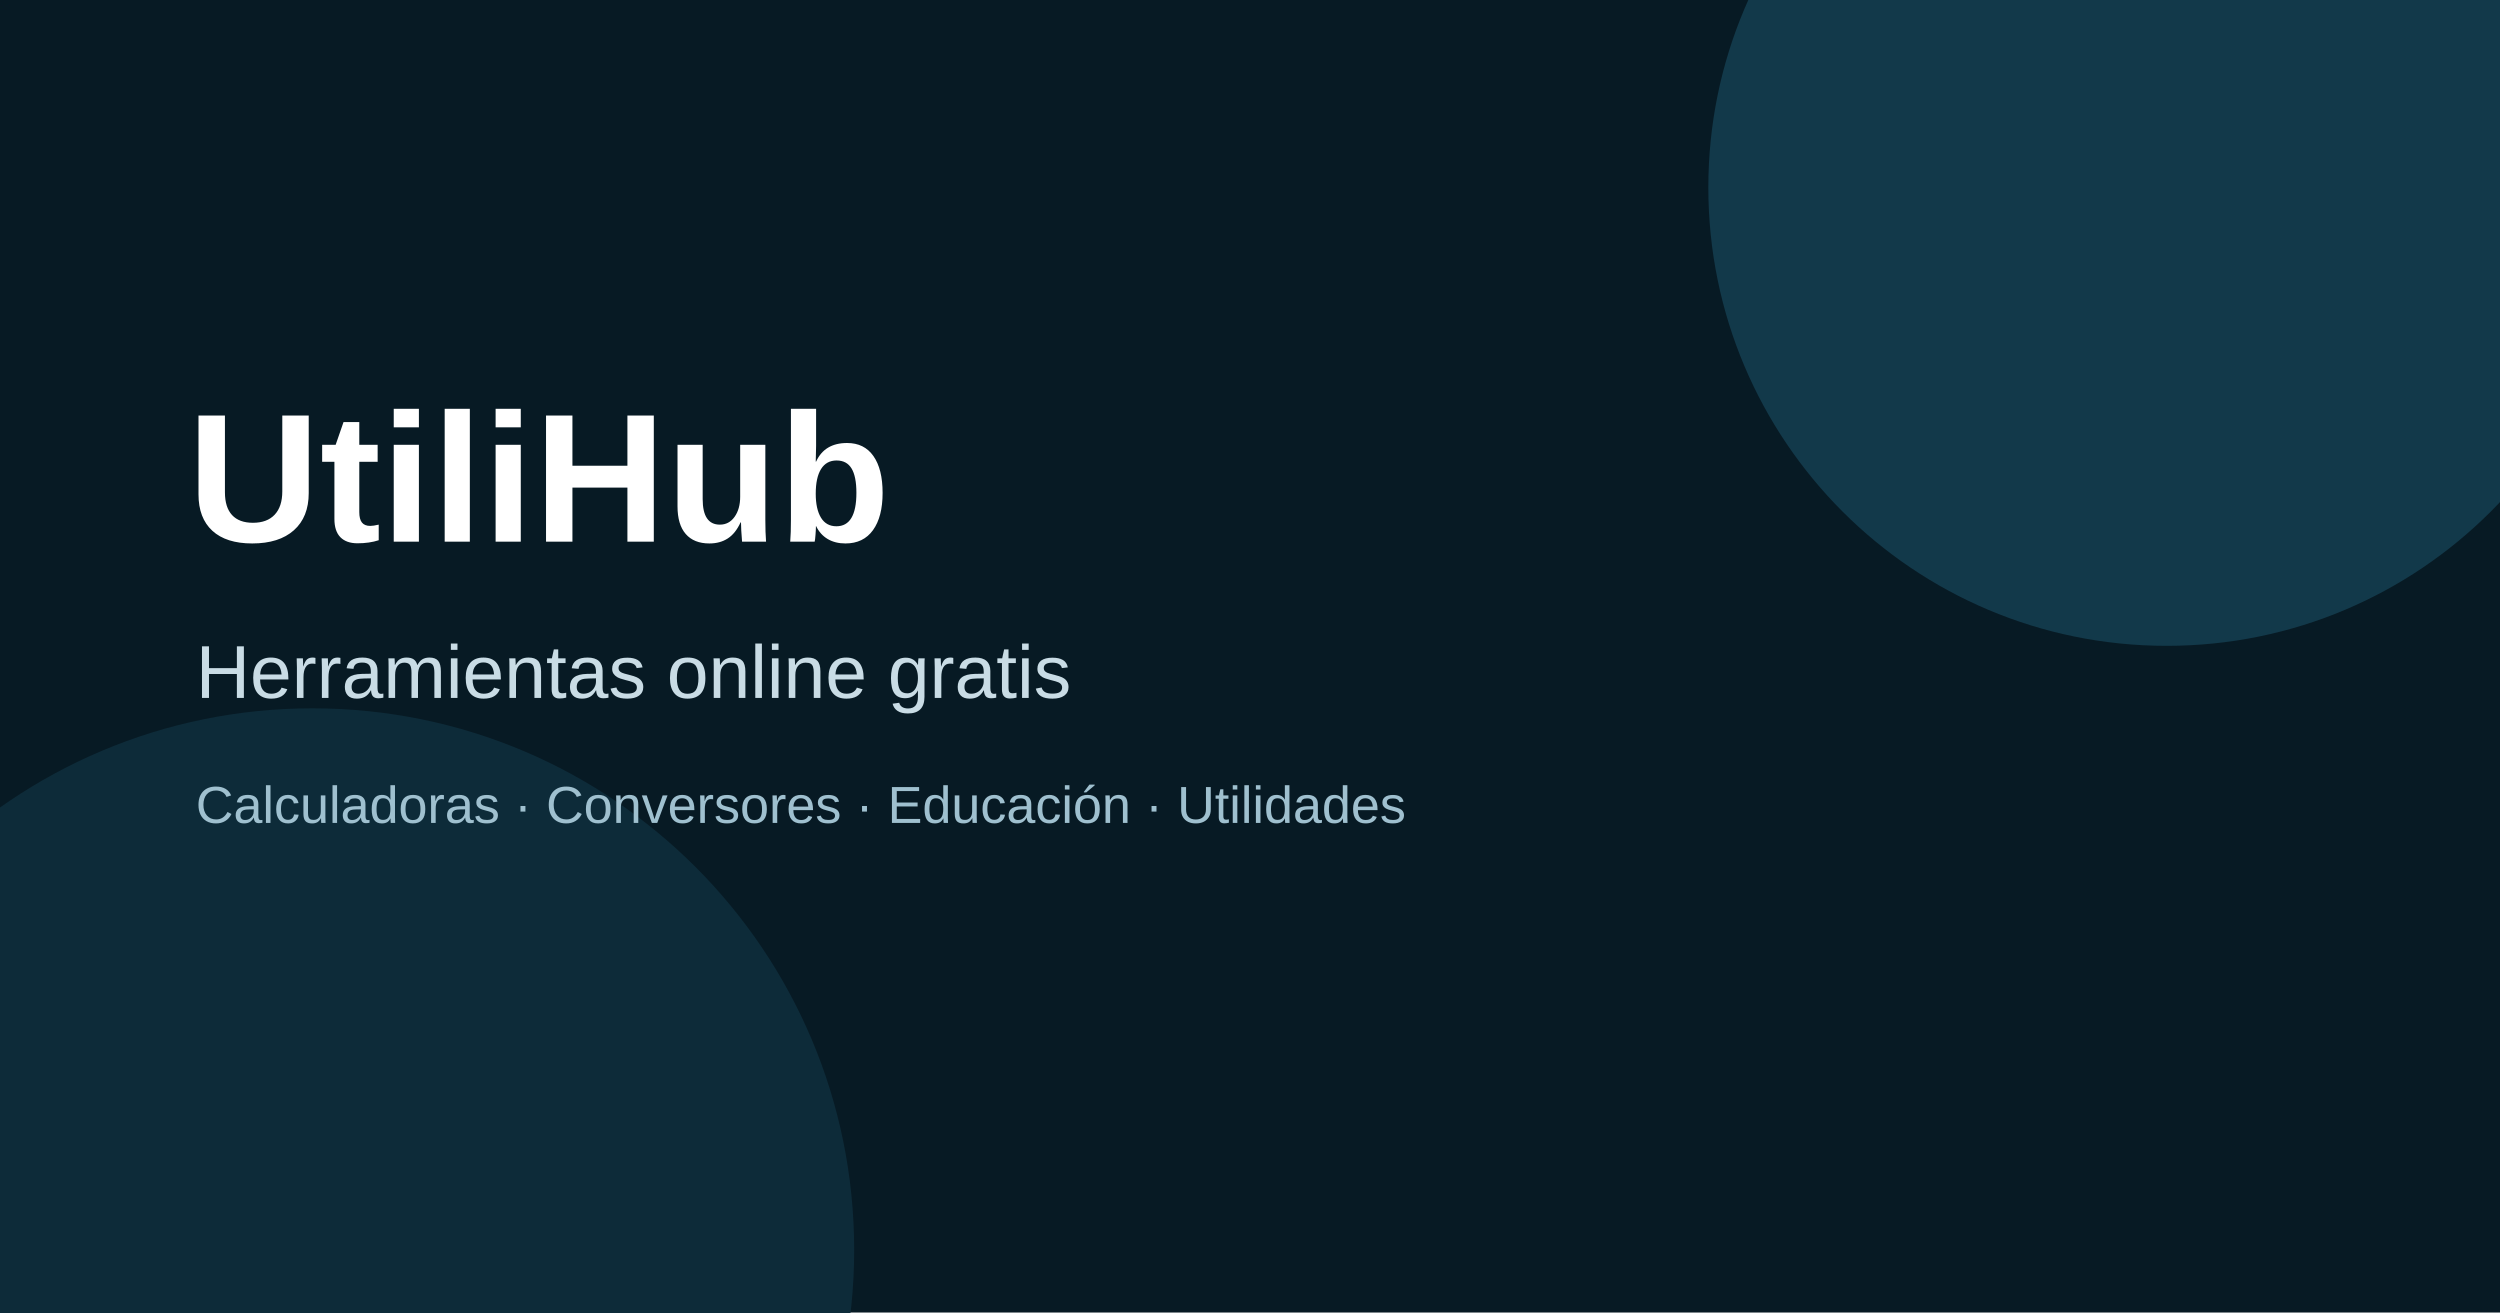
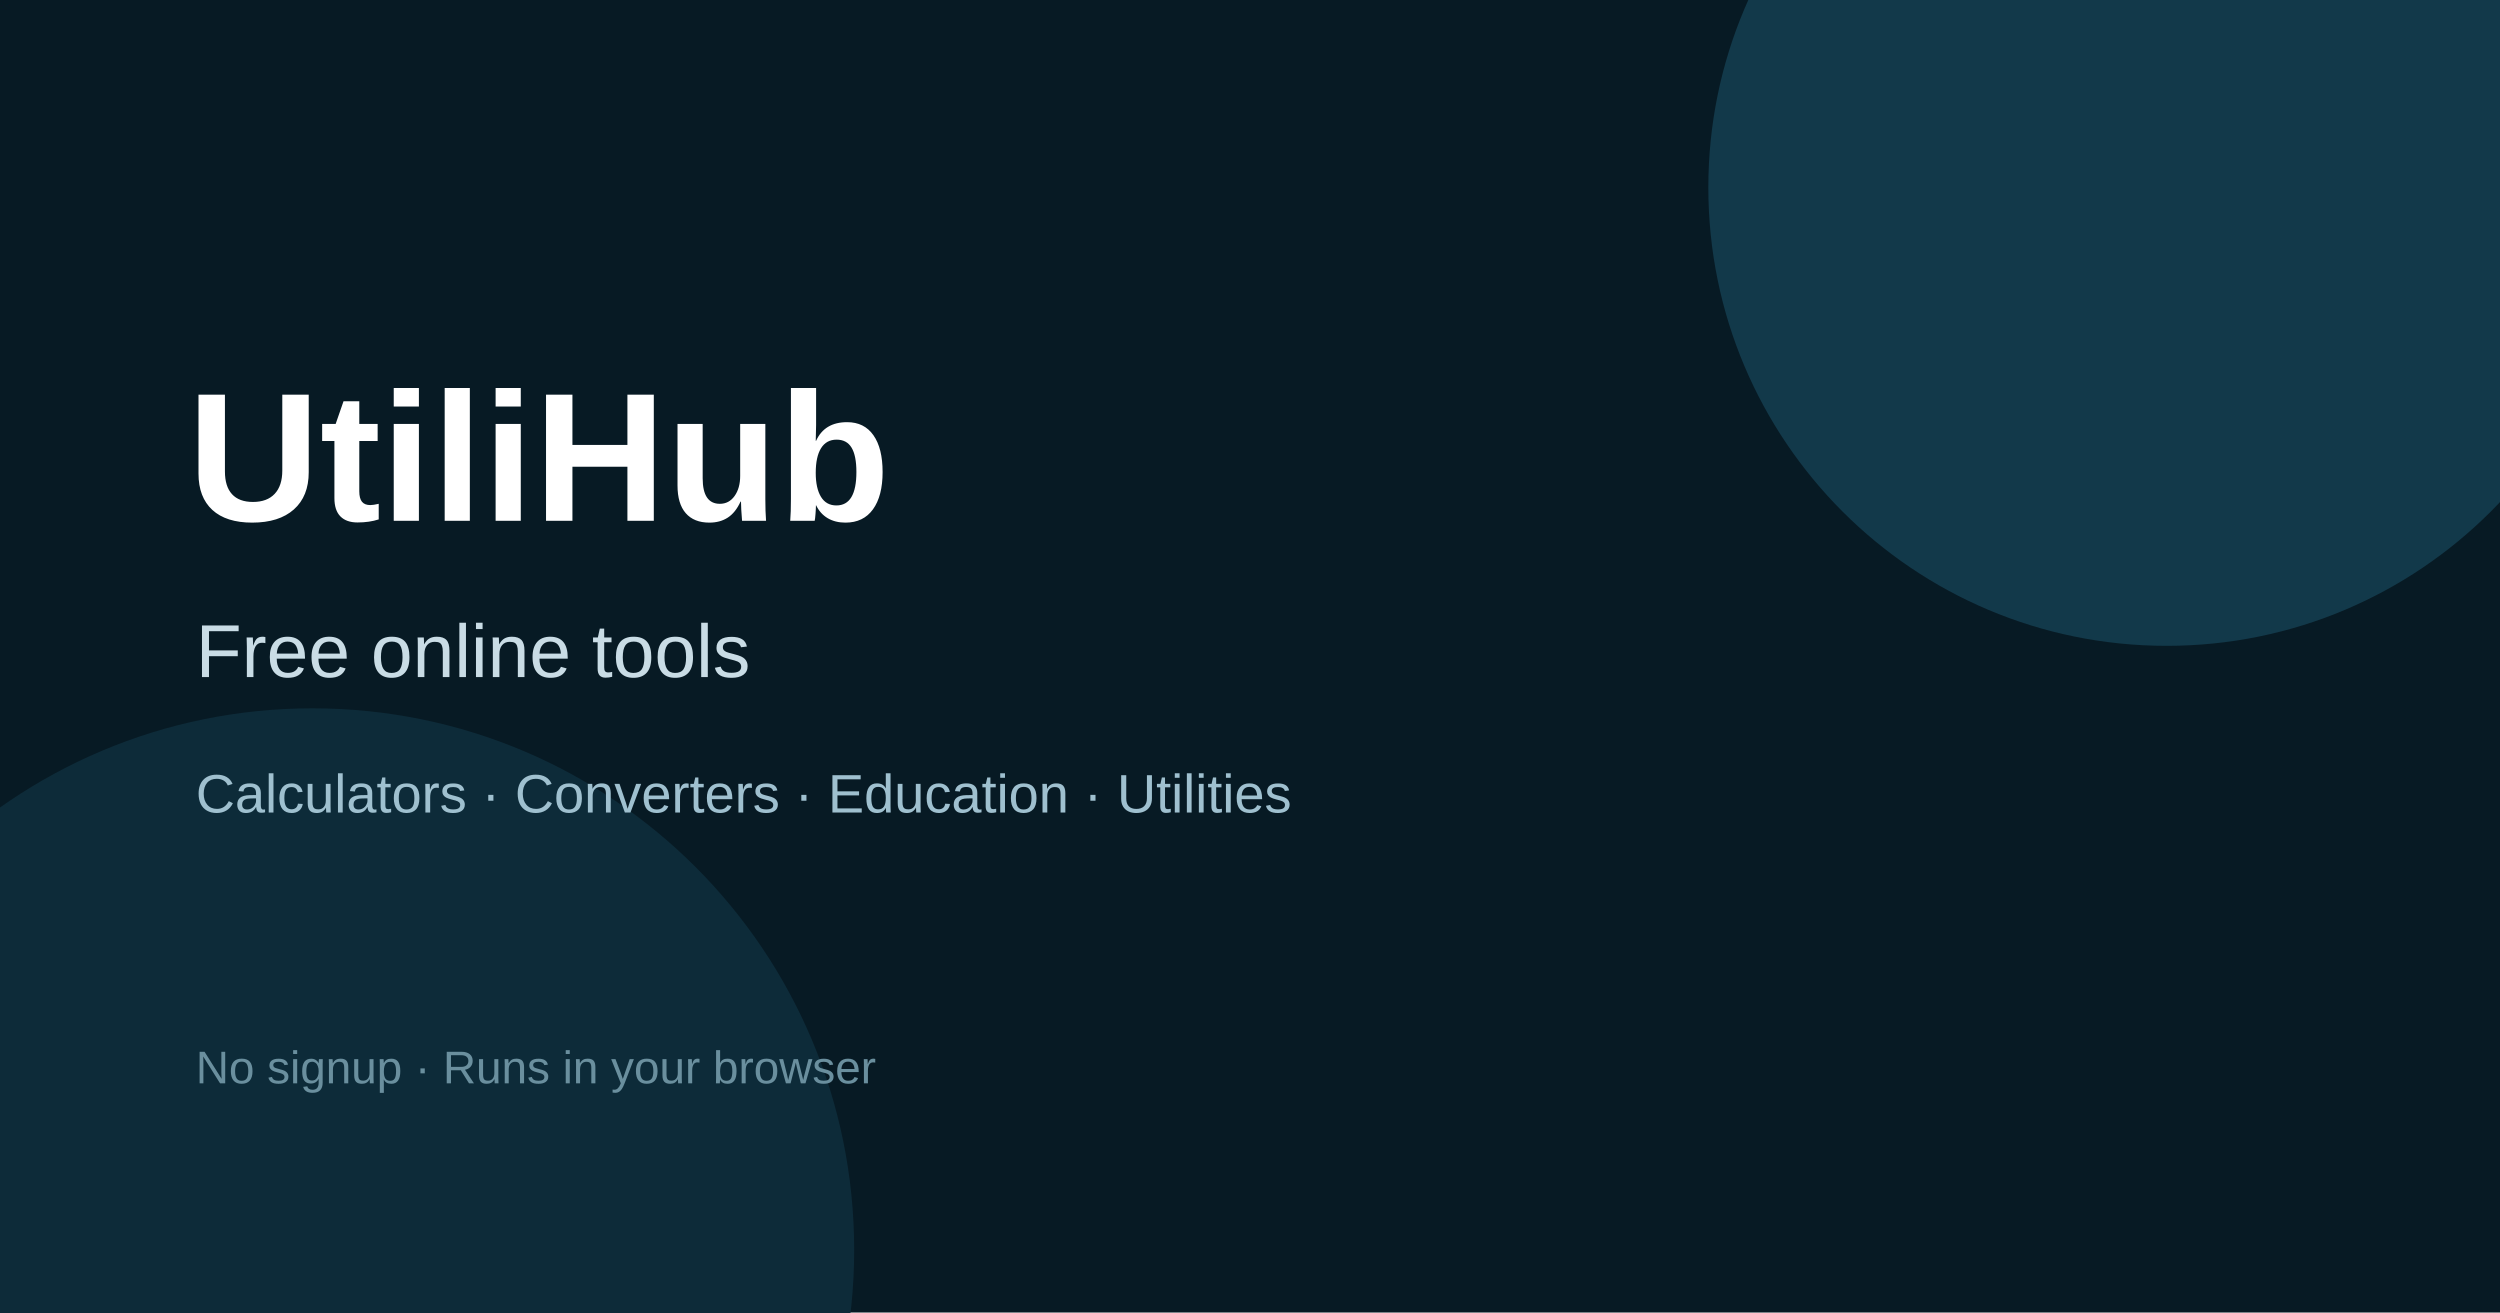
<svg xmlns="http://www.w3.org/2000/svg" width="1200" height="630" viewBox="0 0 1200 630">
  <rect width="1200" height="630" fill="#071a24" />
  <circle cx="1040" cy="90" r="220" fill="#12394a" />
  <circle cx="150" cy="600" r="260" fill="#0d2b39" />
-   <text x="90" y="260" fill="white" font-family="Arial, sans-serif" font-size="88" font-weight="700">UtiliHub</text>
-   <text x="94" y="335" fill="#c9dce5" font-family="Arial, sans-serif" font-size="36">Herramientas online gratis</text>
-   <text x="94" y="395" fill="#9fc0cf" font-family="Arial, sans-serif" font-size="25">Calculadoras · Conversores · Educación · Utilidades</text>
+   <text x="90" y="250" fill="white" font-family="Arial, Helvetica, sans-serif" font-size="88" font-weight="700">UtiliHub</text>
+   <text x="94" y="325" fill="#c9dce5" font-family="Arial, Helvetica, sans-serif" font-size="36">Free online tools</text>
+   <text x="94" y="390" fill="#9fc0cf" font-family="Arial, Helvetica, sans-serif" font-size="26">Calculators · Converters · Education · Utilities</text>
+   <text x="94" y="520" fill="#6a8f9e" font-family="Arial, Helvetica, sans-serif" font-size="22">No signup · Runs in your browser</text>
</svg>
